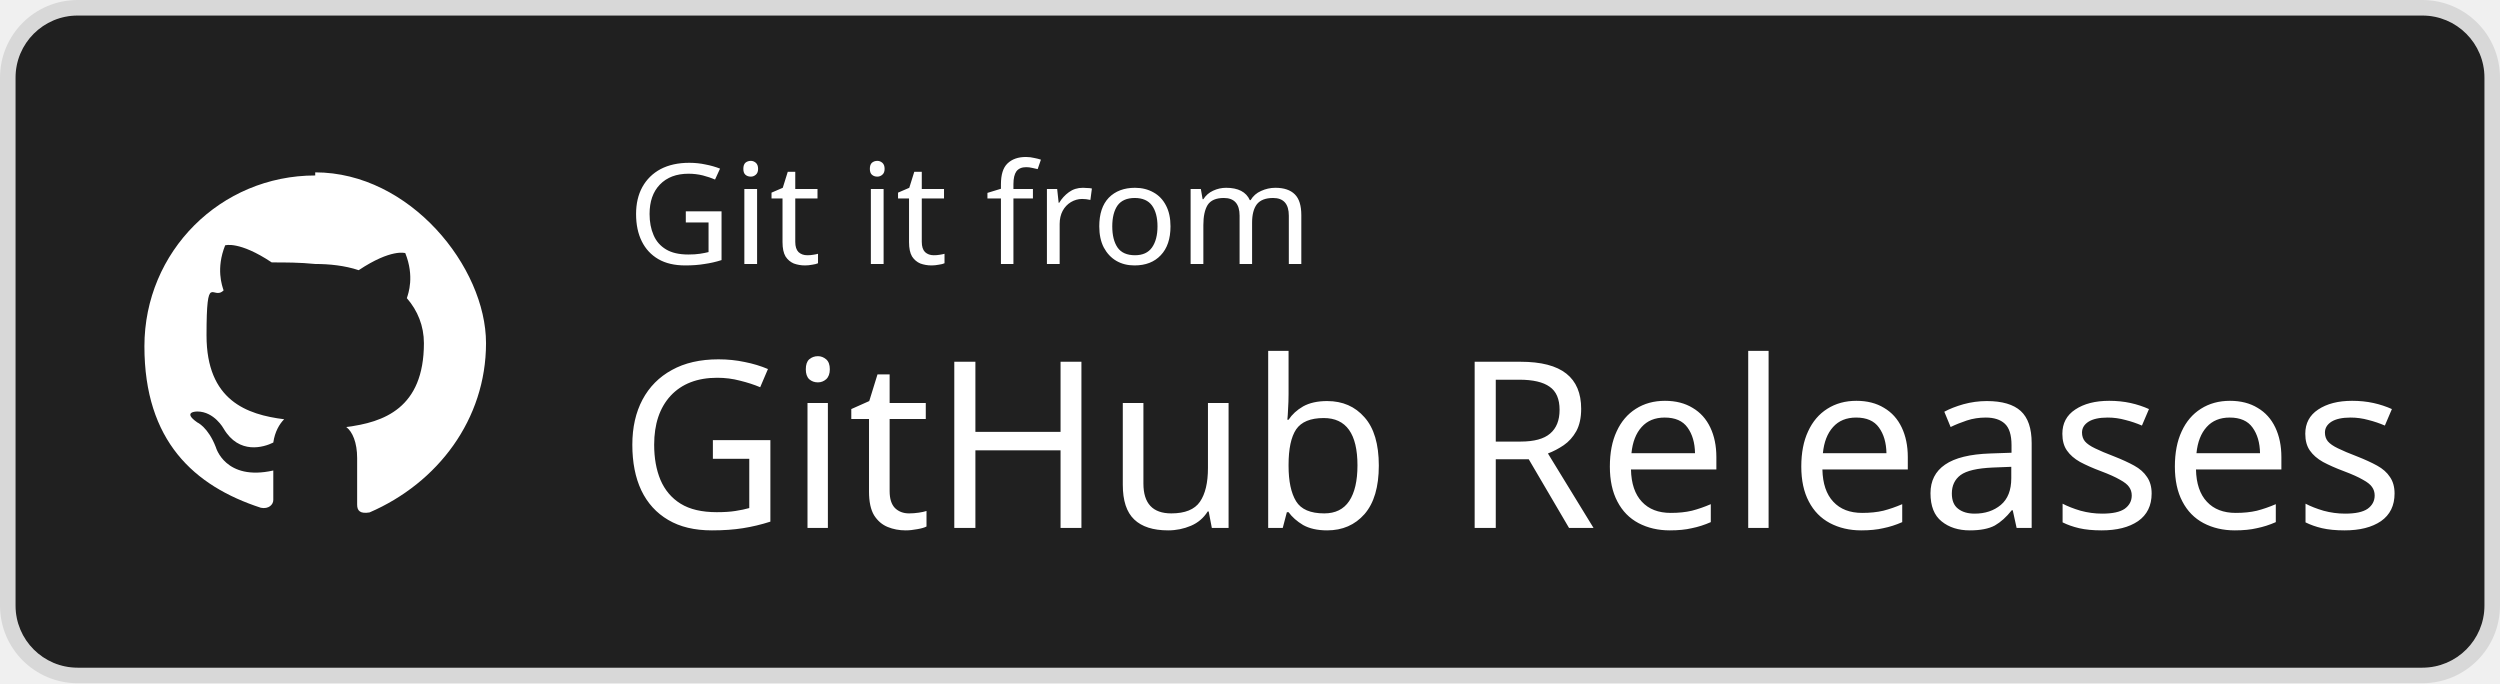
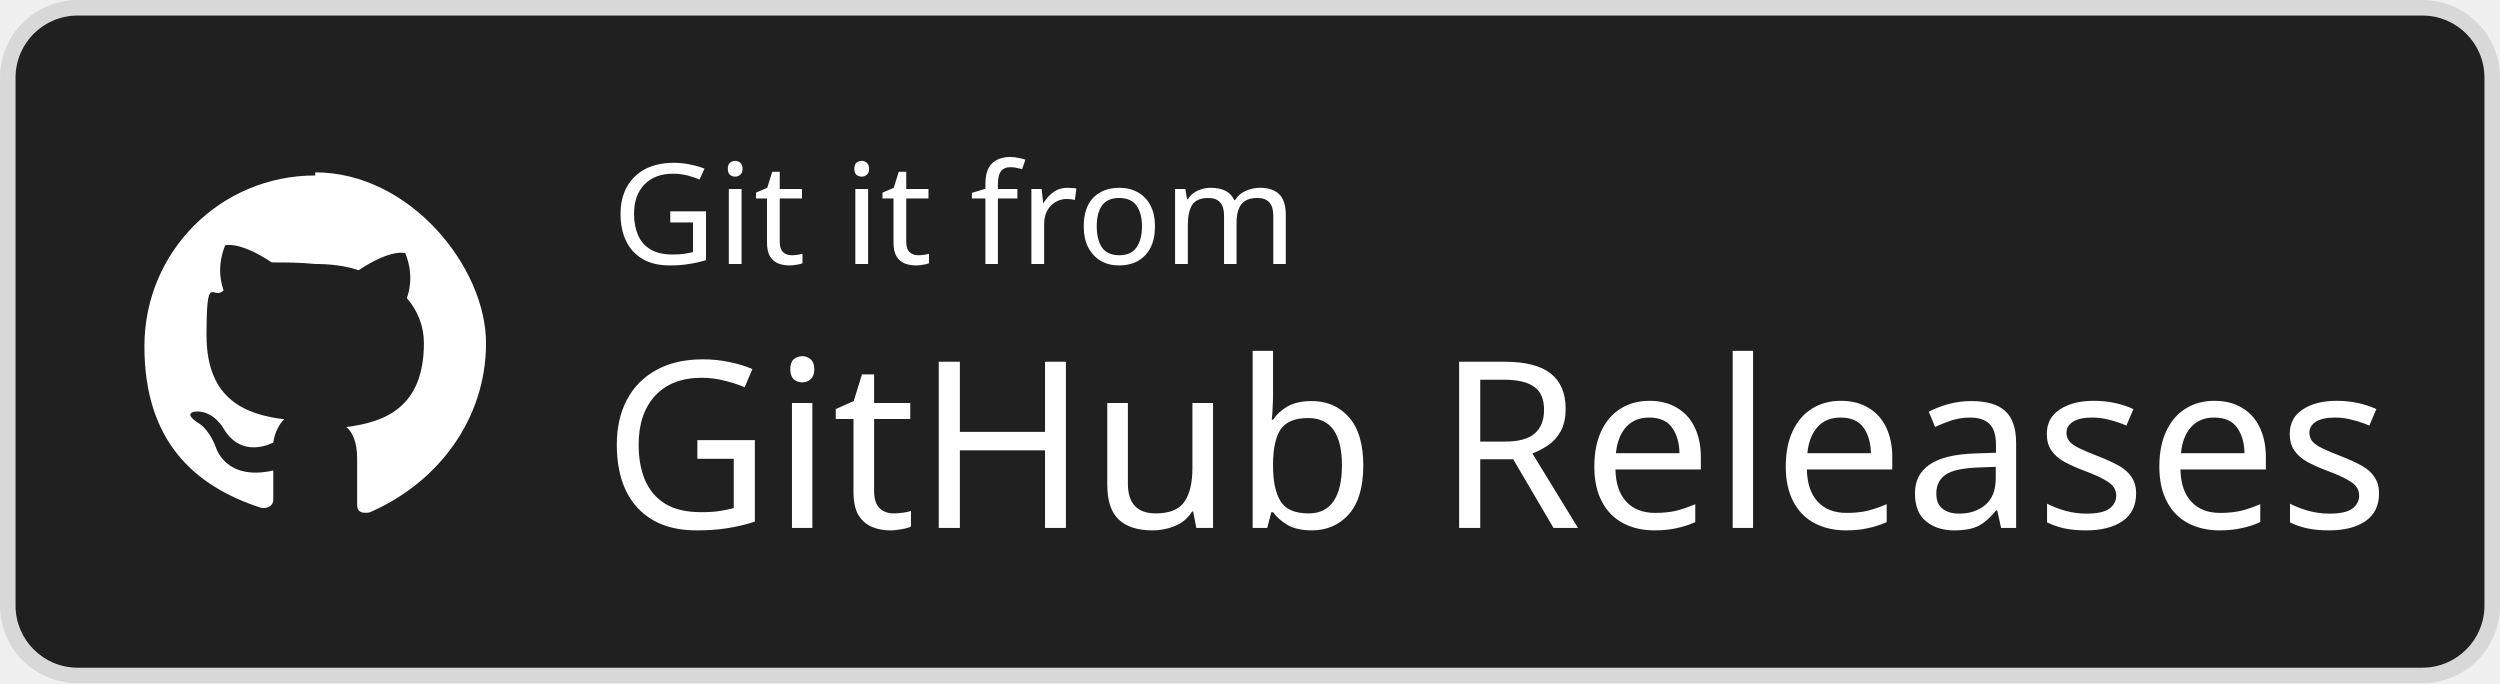
<svg xmlns="http://www.w3.org/2000/svg" id="_图层_1" data-name="图层_1" version="1.1" viewBox="0 0 161 44">
  <defs>
    <style>
      .st0, .st1, .st2 {
        fill: #fff;
      }

      .st1 {
        font-size: 15px;
-         font-weight: 400;
+         font-weight: 500;
      }

      .st2 {
        font-size: 9px;
        font-weight: 300;
      }

      .st1, .st2 {
        font-family: 'Segoe UI', system-ui, -apple-system, sans-serif;
      }

      .st3 {
        fill: #202020;
      }

      .st4 {
        fill: none;
        stroke: #000;
        stroke-opacity: .1;
      }
    </style>
  </defs>
  <rect class="st3" x="1" y="1" width="159" height="42" rx="4" ry="4" />
  <rect class="st4" x=".5" y=".5" width="160" height="43" rx="4.5" ry="4.5" />
  <path class="st0" d="M20.3,11.3c-6.1,0-11,4.9-11,11s3.2,9,7.5,10.4c.5.1.8-.2.8-.5s0-1,0-1.9c-3.1.7-3.7-1.5-3.7-1.5-.5-1.3-1.2-1.6-1.2-1.6-1-.7,0-.7,0-.7,1.1,0,1.7,1.1,1.7,1.1,1,1.7,2.6,1.2,3.2.9.1-.7.4-1.2.7-1.5-2.4-.3-5-1.2-5-5.4s.4-2.2,1.1-2.9c-.1-.3-.5-1.4.1-2.9,0,0,.9-.3,3,1.1.9,0,1.8,0,2.8.1.9,0,1.9.1,2.8.4,2.1-1.4,3-1.1,3-1.1.6,1.5.2,2.6.1,2.9.7.8,1.1,1.8,1.1,2.9,0,4.2-2.6,5.1-5,5.4.4.3.7,1,.7,2,0,1.5,0,2.6,0,3s.2.6.8.5c4.4-1.9,7.5-6,7.5-10.9s-4.9-11-11-11Z" />
-   <text class="st2" transform="translate(40.4 17) scale(1.03 1)">
+   <text class="st2" transform="translate(39.4 17) scale(1.03 1)">
    <tspan x="0" y="0">Git it from</tspan>
  </text>
-   <text class="st1" transform="translate(39.8 34)">
+   <text class="st1" transform="translate(38.8 34)">
    <tspan x="0" y="0">GitHub Releases</tspan>
  </text>
</svg>
